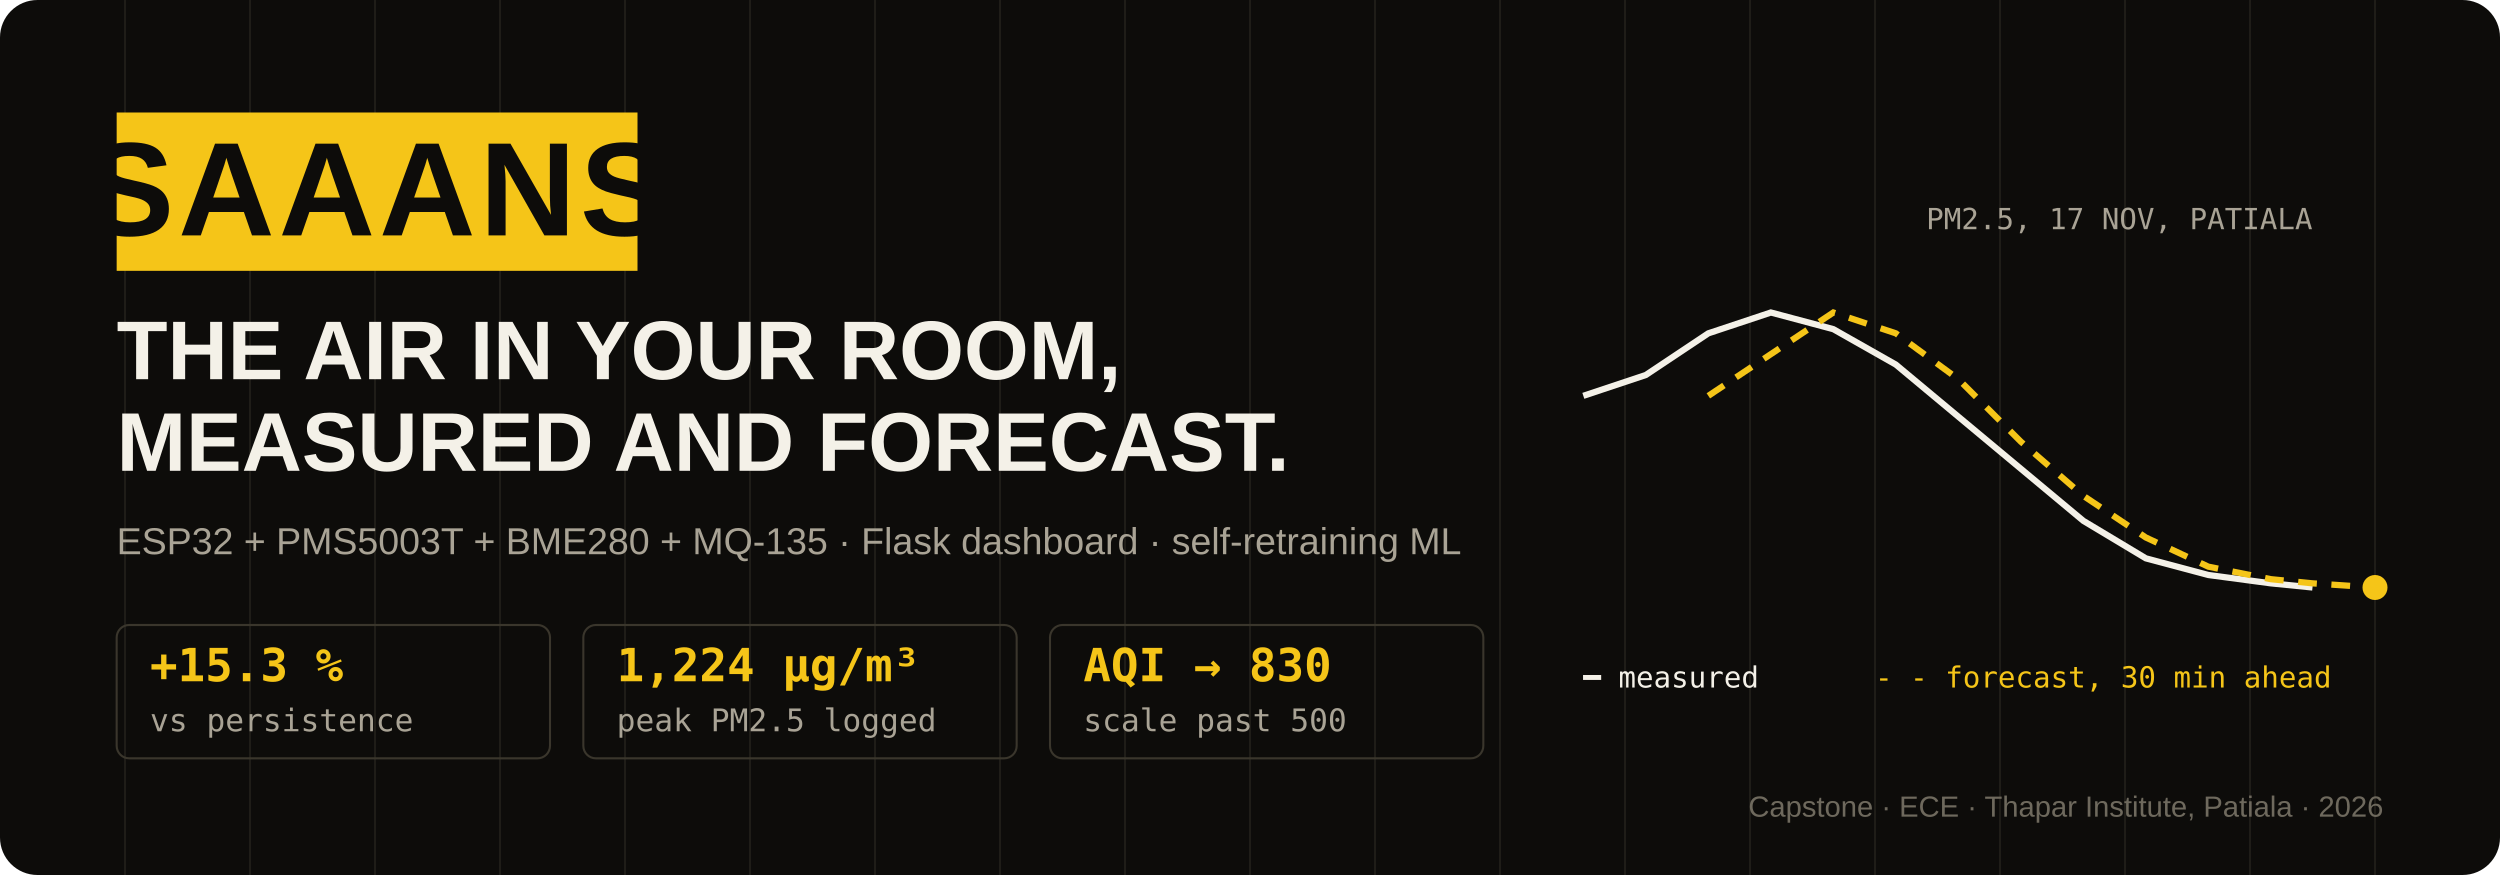
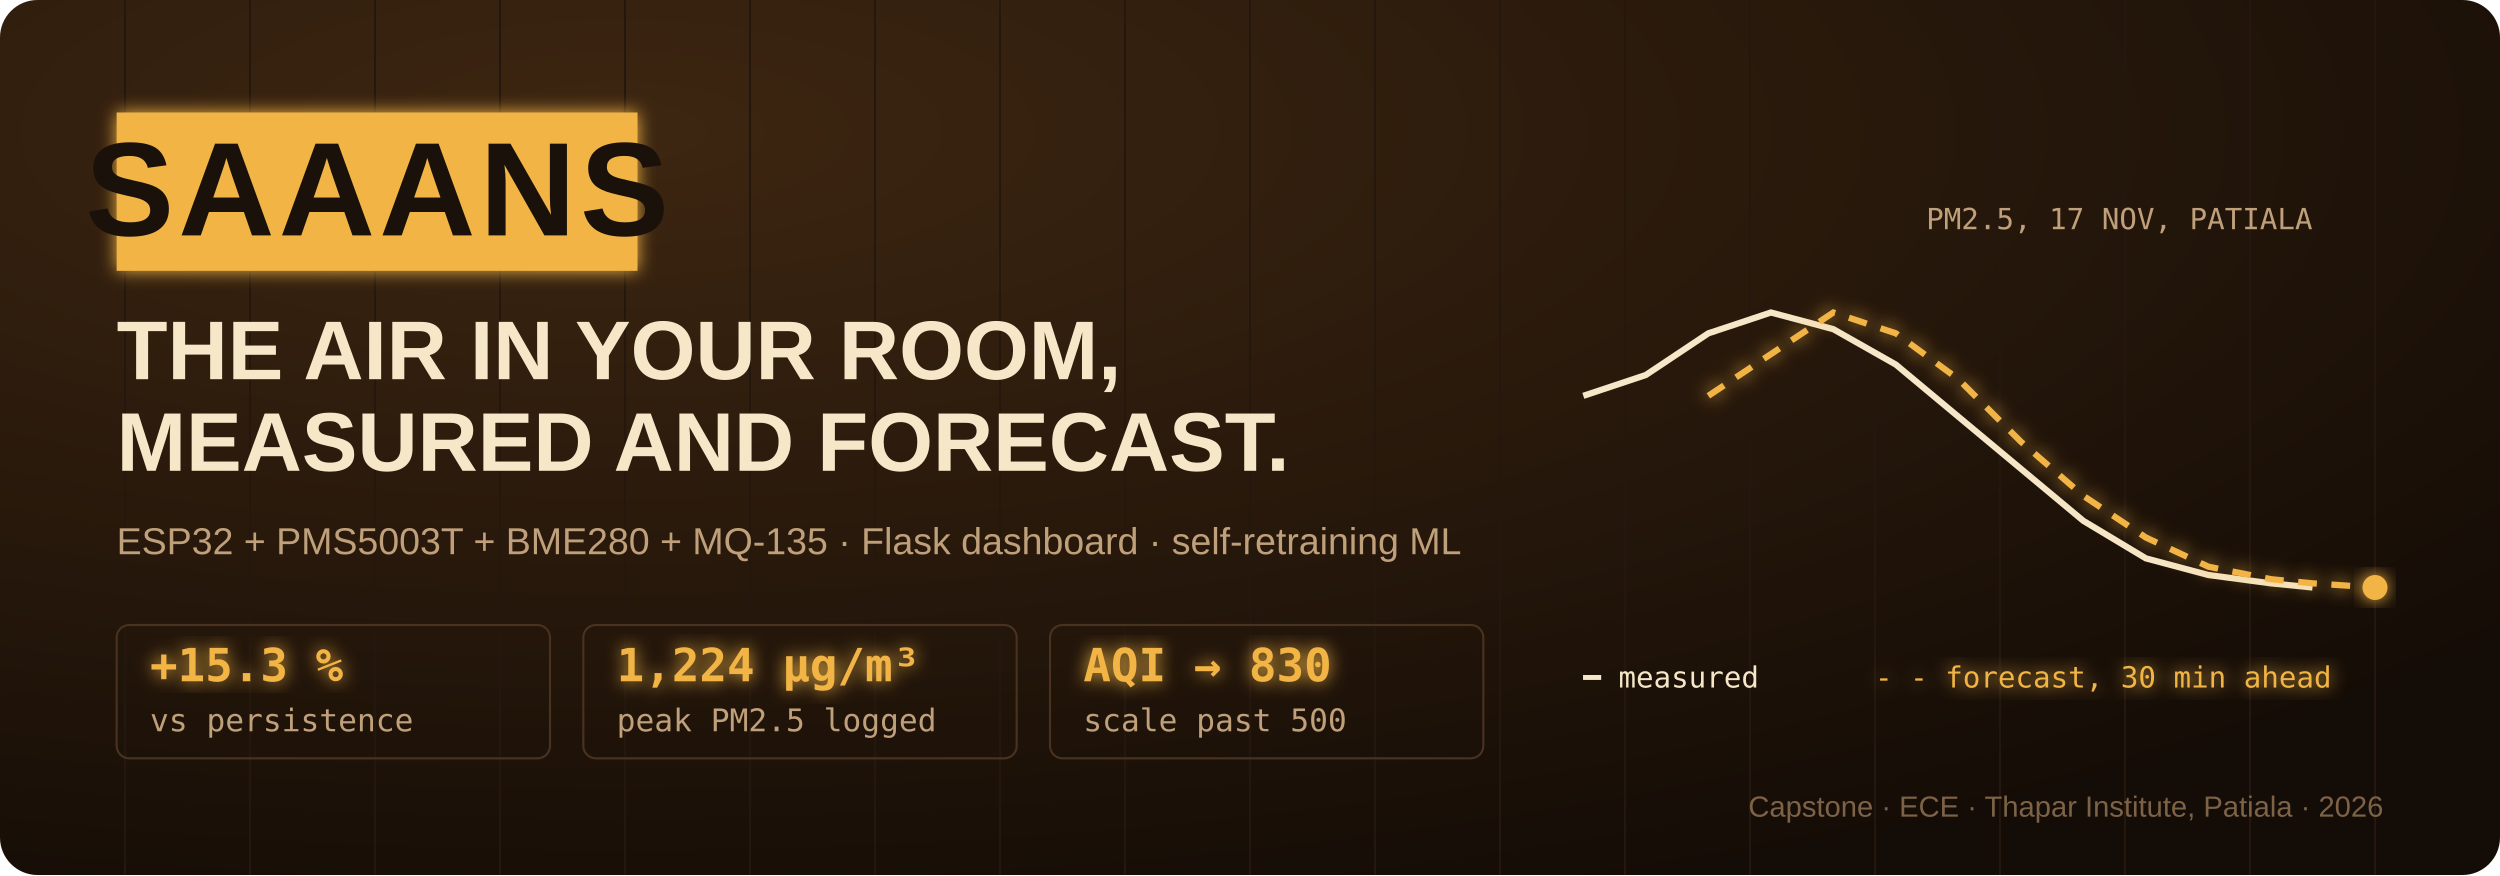
<svg xmlns="http://www.w3.org/2000/svg" viewBox="0 0 1200 420" width="1200" height="420">
-   <rect width="1200" height="420" rx="18" fill="#0d0c0a" />
-   <g stroke="#1f1d18">
+   <defs>
+     <filter id="g" x="-30%" y="-30%" width="160%" height="160%">
+       <feGaussianBlur stdDeviation="4" result="b" />
+       <feMerge>
+         <feMergeNode in="b" />
+         <feMergeNode in="SourceGraphic" />
+       </feMerge>
+     </filter>
+     <radialGradient id="v" cx="25%" cy="15%" r="95%">
+       <stop offset="0" stop-color="#3d2611" />
+       <stop offset="1" stop-color="#140c06" />
+     </radialGradient>
+   </defs>
+   <rect width="1200" height="420" rx="18" fill="url(#v)" />
+   <g stroke="#24180e">
    <line x1="60" y1="0" x2="60" y2="420" />
    <line x1="120" y1="0" x2="120" y2="420" />
    <line x1="180" y1="0" x2="180" y2="420" />
    <line x1="240" y1="0" x2="240" y2="420" />
    <line x1="300" y1="0" x2="300" y2="420" />
    <line x1="360" y1="0" x2="360" y2="420" />
    <line x1="420" y1="0" x2="420" y2="420" />
    <line x1="480" y1="0" x2="480" y2="420" />
    <line x1="540" y1="0" x2="540" y2="420" />
    <line x1="600" y1="0" x2="600" y2="420" />
    <line x1="660" y1="0" x2="660" y2="420" />
    <line x1="720" y1="0" x2="720" y2="420" />
    <line x1="780" y1="0" x2="780" y2="420" />
    <line x1="840" y1="0" x2="840" y2="420" />
    <line x1="900" y1="0" x2="900" y2="420" />
    <line x1="960" y1="0" x2="960" y2="420" />
    <line x1="1020" y1="0" x2="1020" y2="420" />
    <line x1="1080" y1="0" x2="1080" y2="420" />
    <line x1="1140" y1="0" x2="1140" y2="420" />
  </g>
-   <rect x="56" y="54" width="250" height="76" fill="#f5c518" />
-   <text x="181" y="113" text-anchor="middle" font-family="'Arial Narrow','Helvetica Neue',Arial,sans-serif" font-size="64" font-weight="700" fill="#0d0c0a" letter-spacing="2">SAAANS</text>
-   <text x="56" y="182" font-family="'Arial Narrow','Helvetica Neue',Arial,sans-serif" font-size="40" font-weight="700" fill="#f4f1e8">THE AIR IN YOUR ROOM,</text>
-   <text x="56" y="226" font-family="'Arial Narrow','Helvetica Neue',Arial,sans-serif" font-size="40" font-weight="700" fill="#f4f1e8">MEASURED AND FORECAST.</text>
-   <text x="56" y="266" font-family="Arial,sans-serif" font-size="18" fill="#a9a395">ESP32 + PMS5003T + BME280 + MQ-135 · Flask dashboard · self-retraining ML</text>
+   <rect filter="url(#g)" x="56" y="54" width="250" height="76" fill="#f2b544" />
+   <text x="181" y="113" text-anchor="middle" font-family="'Arial Narrow','Helvetica Neue',Arial,sans-serif" font-size="64" font-weight="700" fill="#1a110a" letter-spacing="2">SAAANS</text>
+   <text x="56" y="182" font-family="'Arial Narrow','Helvetica Neue',Arial,sans-serif" font-size="40" font-weight="700" fill="#f6e7c8">THE AIR IN YOUR ROOM,</text>
+   <text x="56" y="226" font-family="'Arial Narrow','Helvetica Neue',Arial,sans-serif" font-size="40" font-weight="700" fill="#f6e7c8">MEASURED AND FORECAST.</text>
+   <text x="56" y="266" font-family="Arial,sans-serif" font-size="18" fill="#bfa07a">ESP32 + PMS5003T + BME280 + MQ-135 · Flask dashboard · self-retraining ML</text>
  <g font-family="Consolas,'SFMono-Regular',Menlo,monospace" font-size="15">
-     <rect x="56" y="300" width="208" height="64" rx="6" fill="none" stroke="#3a362c" />
-     <text x="72" y="327" fill="#f5c518" font-size="22" font-weight="700">+15.3 %</text>
-     <text x="72" y="351" fill="#a9a395">vs persistence</text>
-     <rect x="280" y="300" width="208" height="64" rx="6" fill="none" stroke="#3a362c" />
-     <text x="296" y="327" fill="#f5c518" font-size="22" font-weight="700">1,224 µg/m³</text>
-     <text x="296" y="351" fill="#a9a395">peak PM2.5 logged</text>
-     <rect x="504" y="300" width="208" height="64" rx="6" fill="none" stroke="#3a362c" />
-     <text x="520" y="327" fill="#f5c518" font-size="22" font-weight="700">AQI → 830</text>
-     <text x="520" y="351" fill="#a9a395">scale past 500</text>
+     <rect x="56" y="300" width="208" height="64" rx="6" fill="none" stroke="#4a3220" />
+     <text filter="url(#g)" x="72" y="327" fill="#f2b544" font-size="22" font-weight="700">+15.3 %</text>
+     <text x="72" y="351" fill="#bfa07a">vs persistence</text>
+     <rect x="280" y="300" width="208" height="64" rx="6" fill="none" stroke="#4a3220" />
+     <text filter="url(#g)" x="296" y="327" fill="#f2b544" font-size="22" font-weight="700">1,224 µg/m³</text>
+     <text x="296" y="351" fill="#bfa07a">peak PM2.5 logged</text>
+     <rect x="504" y="300" width="208" height="64" rx="6" fill="none" stroke="#4a3220" />
+     <text filter="url(#g)" x="520" y="327" fill="#f2b544" font-size="22" font-weight="700">AQI → 830</text>
+     <text x="520" y="351" fill="#bfa07a">scale past 500</text>
  </g>
-   <text x="1110" y="110" text-anchor="end" font-family="Consolas,'SFMono-Regular',Menlo,monospace" font-size="14" fill="#a9a395">PM2.5, 17 NOV, PATIALA</text>
-   <polyline fill="none" stroke="#f4f1e8" stroke-width="3" points="760,190 790,180 820,160 850,150 880,158 910,175 940,200 970,225 1000,250 1030,268 1060,276 1090,280 1110,282" />
-   <polyline fill="none" stroke="#f5c518" stroke-width="3" stroke-dasharray="9 7" points="820,190 850,170 880,150 910,160 940,182 970,212 1000,238 1030,258 1060,272 1090,278 1110,280 1140,282" />
-   <circle cx="1140" cy="282" r="6" fill="#f5c518" />
-   <text x="760" y="330" font-family="Consolas,'SFMono-Regular',Menlo,monospace" font-size="14" fill="#f4f1e8">━ measured</text>
-   <text x="900" y="330" font-family="Consolas,'SFMono-Regular',Menlo,monospace" font-size="14" fill="#f5c518">- - forecast, 30 min ahead</text>
-   <text x="1144" y="392" text-anchor="end" font-family="Arial,sans-serif" font-size="14" fill="#6e695d">Capstone · ECE · Thapar Institute, Patiala · 2026</text>
+   <text x="1110" y="110" text-anchor="end" font-family="Consolas,'SFMono-Regular',Menlo,monospace" font-size="14" fill="#bfa07a">PM2.5, 17 NOV, PATIALA</text>
+   <polyline fill="none" stroke="#f6e7c8" stroke-width="3" points="760,190 790,180 820,160 850,150 880,158 910,175 940,200 970,225 1000,250 1030,268 1060,276 1090,280 1110,282" />
+   <polyline filter="url(#g)" fill="none" stroke="#f2b544" stroke-width="3" stroke-dasharray="9 7" points="820,190 850,170 880,150 910,160 940,182 970,212 1000,238 1030,258 1060,272 1090,278 1110,280 1140,282" />
+   <circle filter="url(#g)" cx="1140" cy="282" r="6" fill="#f2b544" />
+   <text x="760" y="330" font-family="Consolas,'SFMono-Regular',Menlo,monospace" font-size="14" fill="#f6e7c8">━ measured</text>
+   <text filter="url(#g)" x="900" y="330" font-family="Consolas,'SFMono-Regular',Menlo,monospace" font-size="14" fill="#f2b544">- - forecast, 30 min ahead</text>
+   <text x="1144" y="392" text-anchor="end" font-family="Arial,sans-serif" font-size="14" fill="#7d6247">Capstone · ECE · Thapar Institute, Patiala · 2026</text>
</svg>
